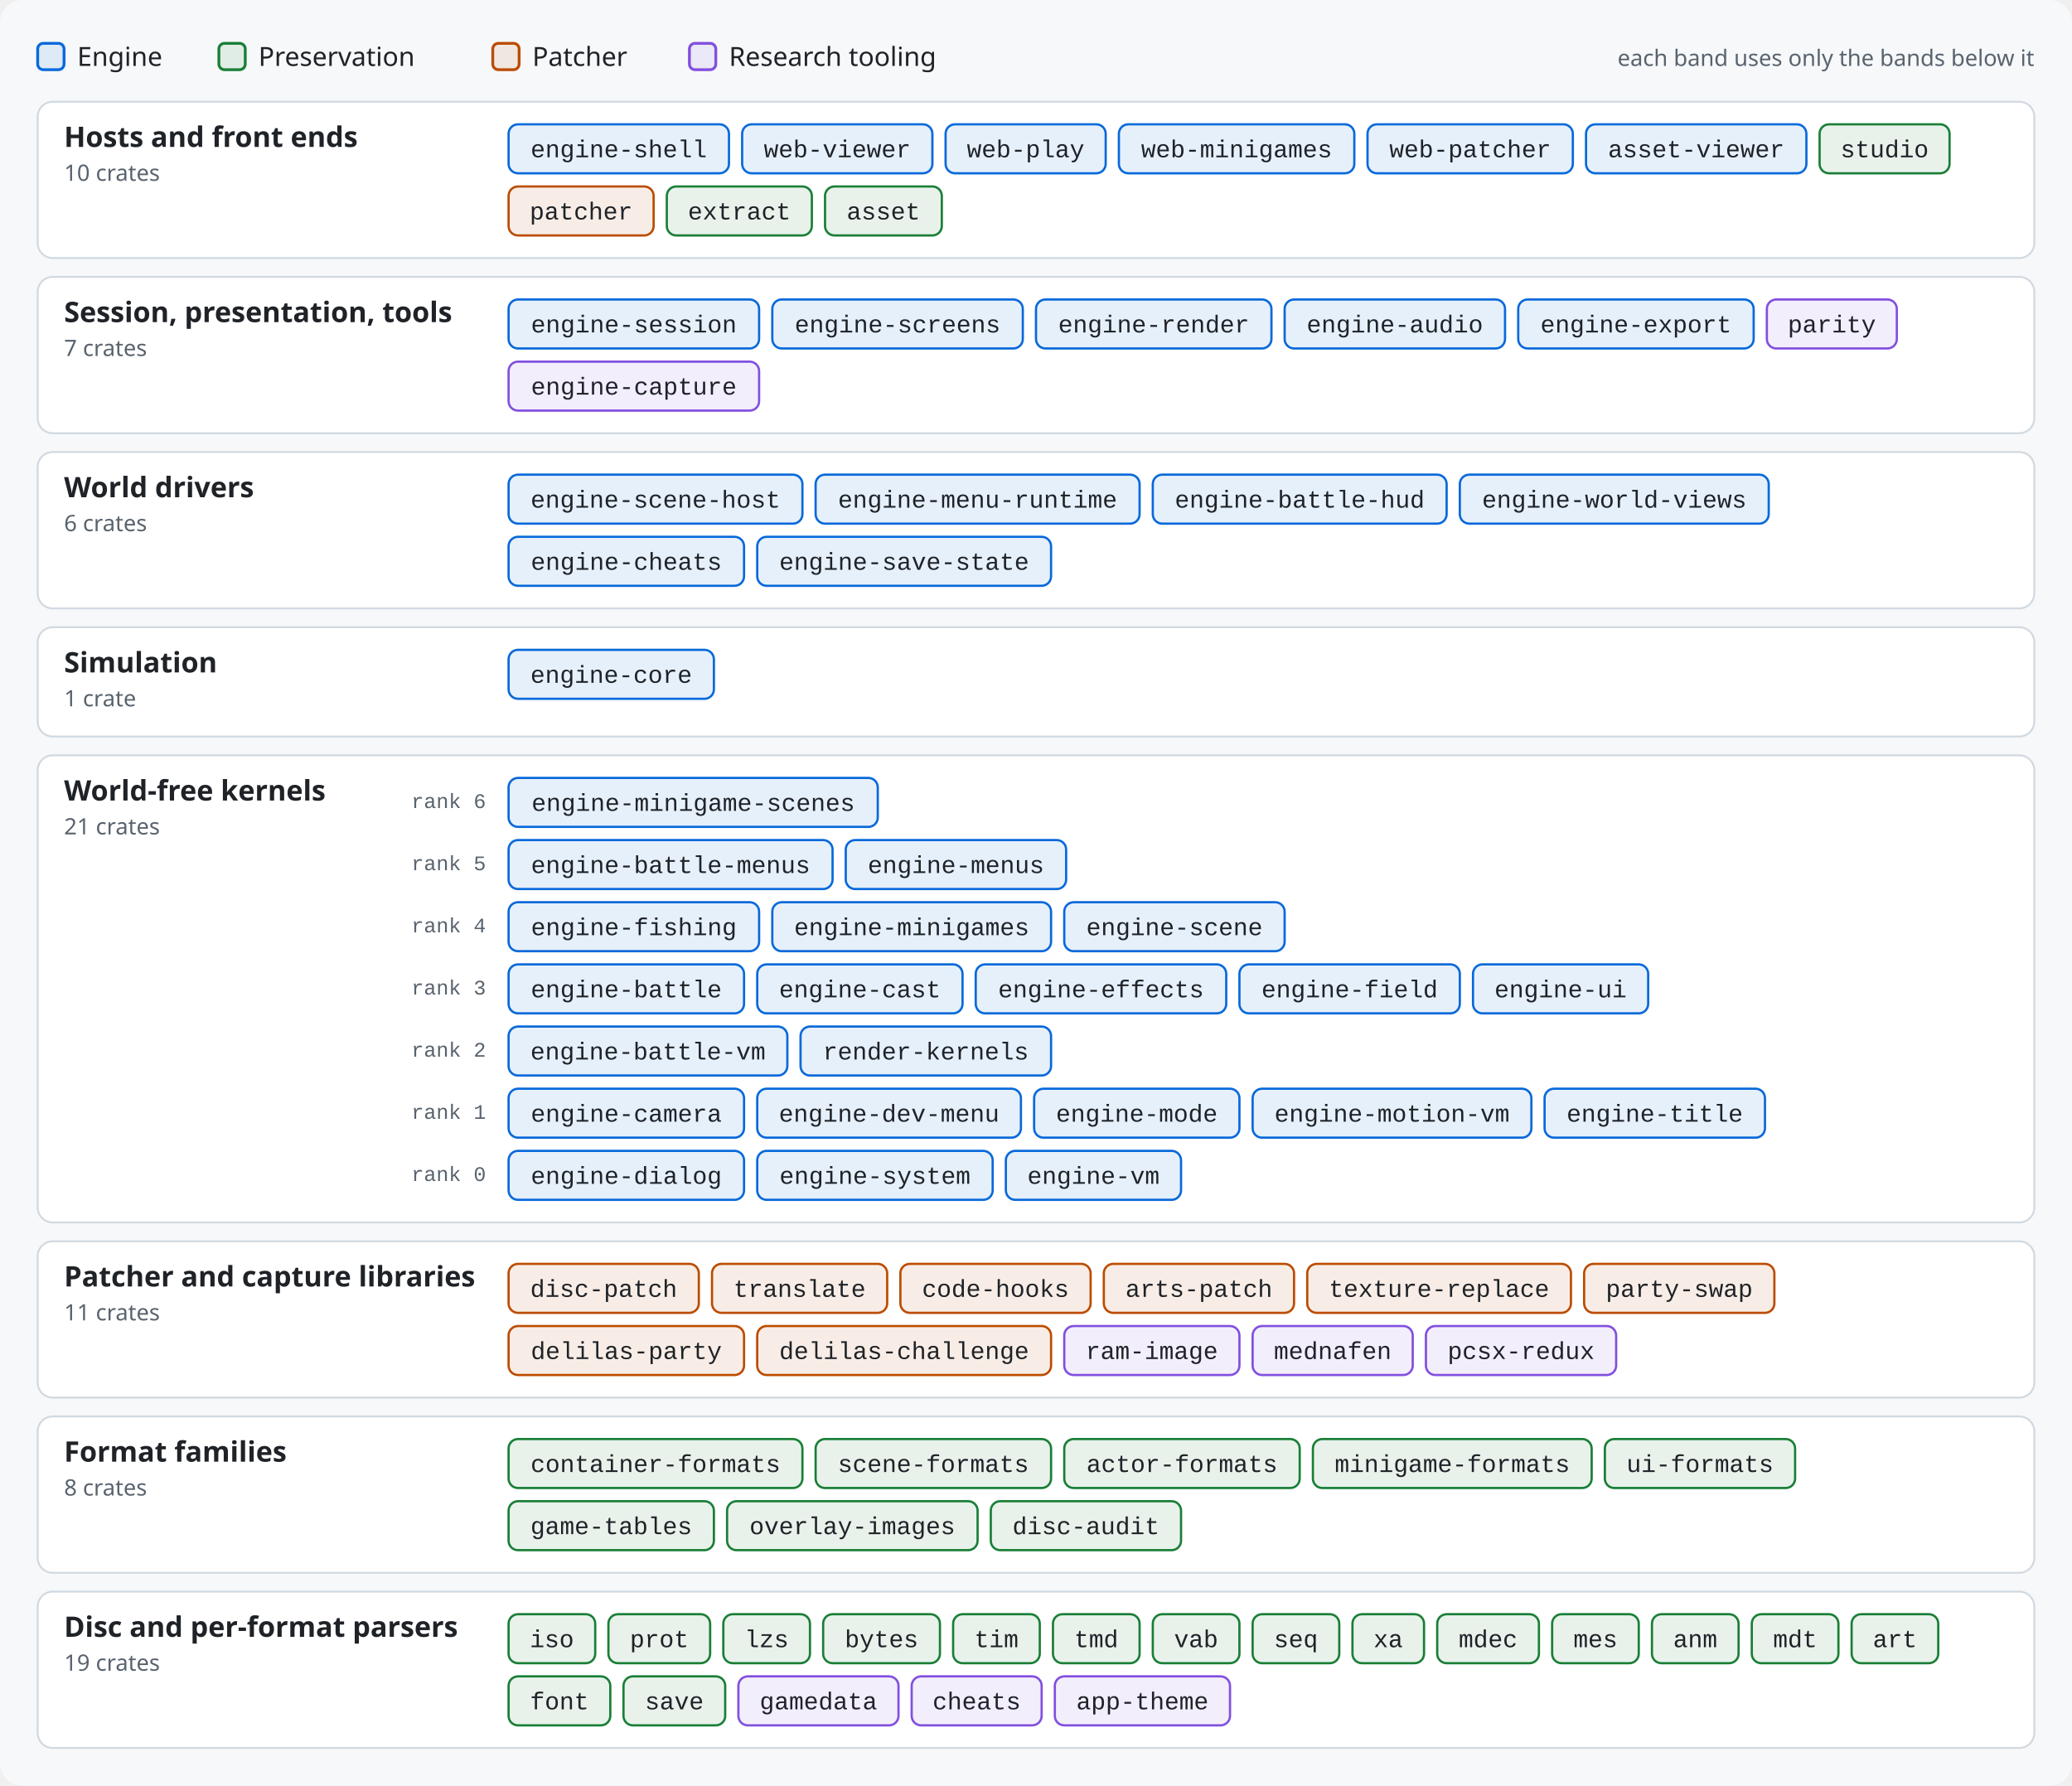
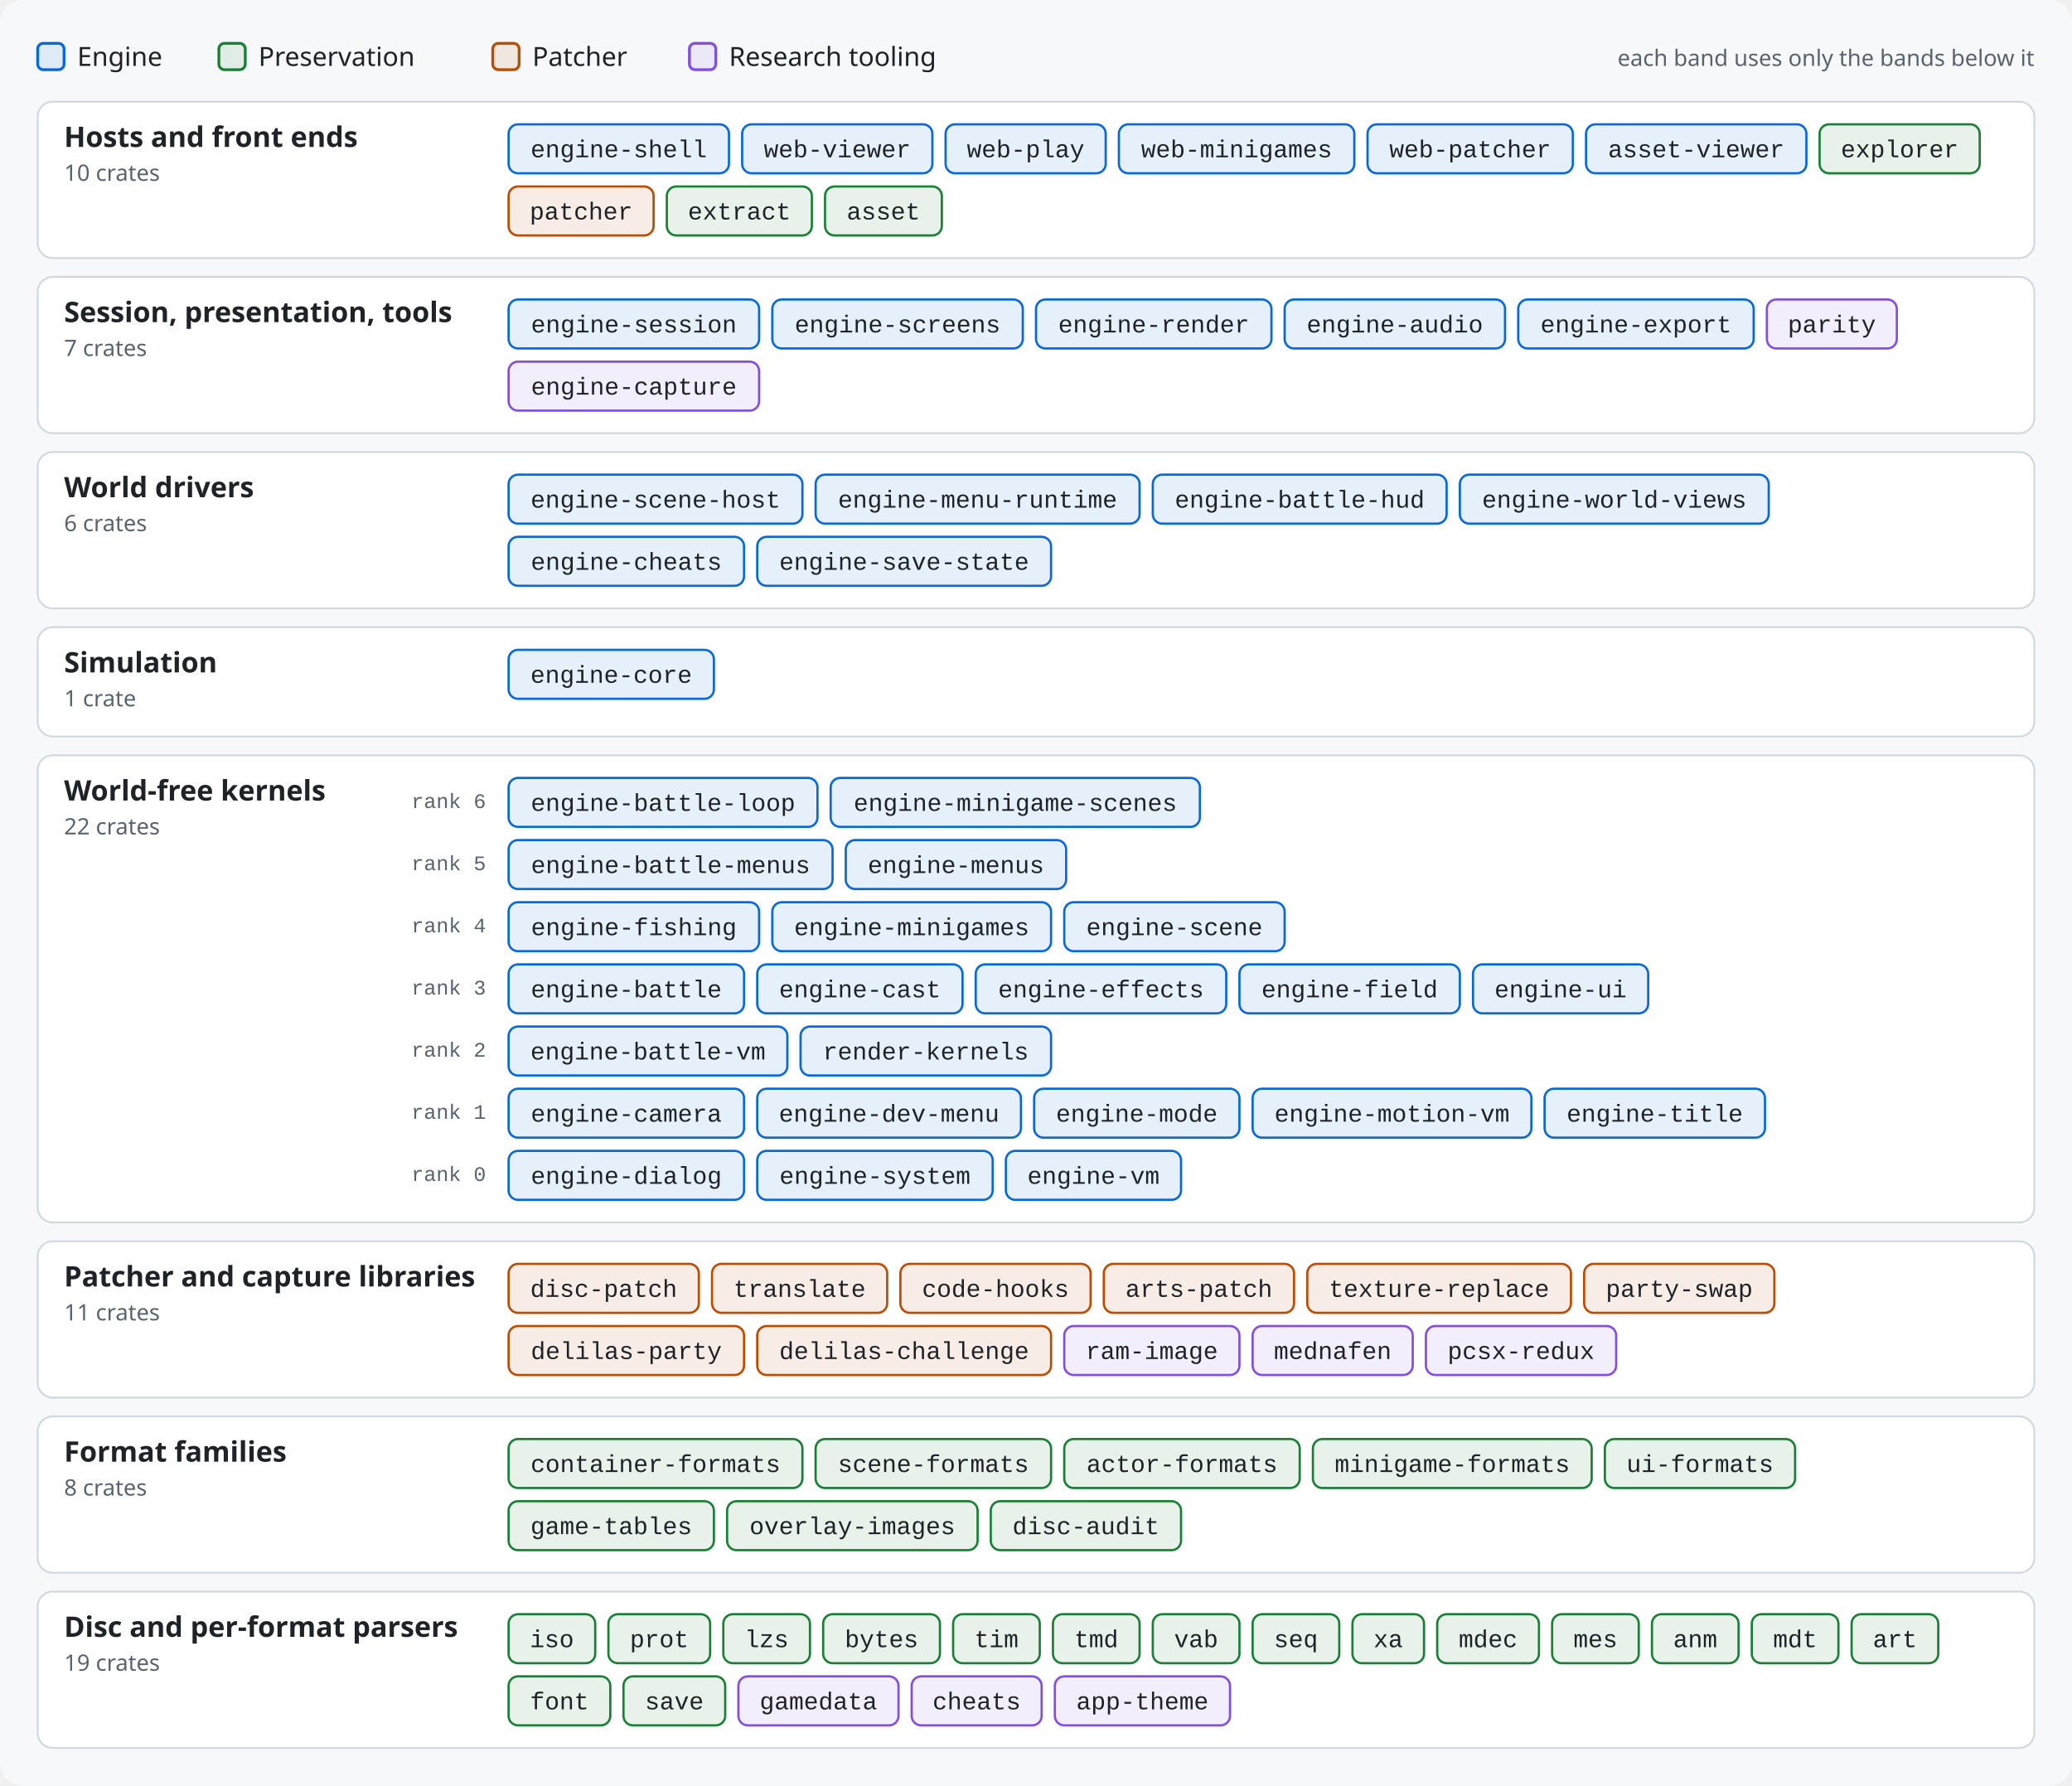
<svg xmlns="http://www.w3.org/2000/svg" viewBox="0 0 1100 948" width="1100" height="948" role="img" aria-labelledby="t d">
  <style>text{font-family:-apple-system, BlinkMacSystemFont, 'Segoe UI', 'Noto Sans', Helvetica, Arial, sans-serif;fill:#1f2328}.ch{font-family:ui-monospace, SFMono-Regular, Menlo, Consolas, 'Liberation Mono', monospace;font-size:13px}.bt{font-size:15px;font-weight:600}.mu{font-size:12px;fill:#59636e}.rk{font-family:ui-monospace, SFMono-Regular, Menlo, Consolas, 'Liberation Mono', monospace;font-size:11px;fill:#59636e}.lg{font-size:14px}</style>
  <rect width="1100" height="948" rx="12" fill="#f6f8fa" />
  <rect x="20" y="23" width="14" height="14" rx="3" fill="#0969da" fill-opacity="0.10" stroke="#0969da" stroke-width="1.5" />
  <text x="41" y="35" class="lg">Engine</text>
  <rect x="116.2" y="23" width="14" height="14" rx="3" fill="#1a7f37" fill-opacity="0.10" stroke="#1a7f37" stroke-width="1.5" />
  <text x="137.2" y="35" class="lg">Preservation</text>
  <rect x="261.6" y="23" width="14" height="14" rx="3" fill="#bc4c00" fill-opacity="0.10" stroke="#bc4c00" stroke-width="1.5" />
  <text x="282.6" y="35" class="lg">Patcher</text>
  <rect x="366" y="23" width="14" height="14" rx="3" fill="#8250df" fill-opacity="0.10" stroke="#8250df" stroke-width="1.5" />
  <text x="387" y="35" class="lg">Research tooling</text>
  <text x="1080" y="35" class="mu" text-anchor="end">each band uses only the bands below it</text>
  <rect x="20" y="54" width="1060" height="83" rx="8" fill="#ffffff" stroke="#d1d9e0" />
  <text x="34" y="78" class="bt">Hosts and front ends</text>
  <text x="34" y="96" class="mu">10 crates</text>
  <g>
    <rect x="270" y="66" width="117" height="26" rx="5" fill="#0969da" fill-opacity="0.10" stroke="#0969da" stroke-width="1.2" />
    <text x="328.5" y="83.5" class="ch" text-anchor="middle">engine-shell</text>
  </g>
  <g>
    <rect x="394" y="66" width="101" height="26" rx="5" fill="#0969da" fill-opacity="0.10" stroke="#0969da" stroke-width="1.2" />
    <text x="444.5" y="83.5" class="ch" text-anchor="middle">web-viewer</text>
  </g>
  <g>
    <rect x="502" y="66" width="85" height="26" rx="5" fill="#0969da" fill-opacity="0.10" stroke="#0969da" stroke-width="1.2" />
    <text x="544.5" y="83.5" class="ch" text-anchor="middle">web-play</text>
  </g>
  <g>
    <rect x="594" y="66" width="125" height="26" rx="5" fill="#0969da" fill-opacity="0.10" stroke="#0969da" stroke-width="1.2" />
    <text x="656.5" y="83.5" class="ch" text-anchor="middle">web-minigames</text>
  </g>
  <g>
    <rect x="726" y="66" width="109" height="26" rx="5" fill="#0969da" fill-opacity="0.10" stroke="#0969da" stroke-width="1.2" />
    <text x="780.5" y="83.5" class="ch" text-anchor="middle">web-patcher</text>
  </g>
  <g>
    <rect x="842" y="66" width="117" height="26" rx="5" fill="#0969da" fill-opacity="0.10" stroke="#0969da" stroke-width="1.2" />
    <text x="900.5" y="83.5" class="ch" text-anchor="middle">asset-viewer</text>
  </g>
  <g>
-     <rect x="966" y="66" width="69" height="26" rx="5" fill="#1a7f37" fill-opacity="0.10" stroke="#1a7f37" stroke-width="1.2" />
-     <text x="1000.5" y="83.5" class="ch" text-anchor="middle">studio</text>
+     <rect x="966" y="66" width="85" height="26" rx="5" fill="#1a7f37" fill-opacity="0.10" stroke="#1a7f37" stroke-width="1.2" />
+     <text x="1008.5" y="83.5" class="ch" text-anchor="middle">explorer</text>
  </g>
  <g>
    <rect x="270" y="99" width="77" height="26" rx="5" fill="#bc4c00" fill-opacity="0.10" stroke="#bc4c00" stroke-width="1.2" />
    <text x="308.5" y="116.5" class="ch" text-anchor="middle">patcher</text>
  </g>
  <g>
    <rect x="354" y="99" width="77" height="26" rx="5" fill="#1a7f37" fill-opacity="0.10" stroke="#1a7f37" stroke-width="1.2" />
    <text x="392.5" y="116.5" class="ch" text-anchor="middle">extract</text>
  </g>
  <g>
    <rect x="438" y="99" width="62" height="26" rx="5" fill="#1a7f37" fill-opacity="0.10" stroke="#1a7f37" stroke-width="1.2" />
    <text x="469.0" y="116.5" class="ch" text-anchor="middle">asset</text>
  </g>
  <rect x="20" y="147" width="1060" height="83" rx="8" fill="#ffffff" stroke="#d1d9e0" />
  <text x="34" y="171" class="bt">Session, presentation, tools</text>
  <text x="34" y="189" class="mu">7 crates</text>
  <g>
    <rect x="270" y="159" width="133" height="26" rx="5" fill="#0969da" fill-opacity="0.10" stroke="#0969da" stroke-width="1.2" />
    <text x="336.5" y="176.5" class="ch" text-anchor="middle">engine-session</text>
  </g>
  <g>
    <rect x="410" y="159" width="133" height="26" rx="5" fill="#0969da" fill-opacity="0.10" stroke="#0969da" stroke-width="1.2" />
    <text x="476.5" y="176.5" class="ch" text-anchor="middle">engine-screens</text>
  </g>
  <g>
    <rect x="550" y="159" width="125" height="26" rx="5" fill="#0969da" fill-opacity="0.10" stroke="#0969da" stroke-width="1.2" />
    <text x="612.5" y="176.5" class="ch" text-anchor="middle">engine-render</text>
  </g>
  <g>
    <rect x="682" y="159" width="117" height="26" rx="5" fill="#0969da" fill-opacity="0.10" stroke="#0969da" stroke-width="1.2" />
    <text x="740.5" y="176.5" class="ch" text-anchor="middle">engine-audio</text>
  </g>
  <g>
    <rect x="806" y="159" width="125" height="26" rx="5" fill="#0969da" fill-opacity="0.10" stroke="#0969da" stroke-width="1.2" />
    <text x="868.5" y="176.5" class="ch" text-anchor="middle">engine-export</text>
  </g>
  <g>
    <rect x="938" y="159" width="69" height="26" rx="5" fill="#8250df" fill-opacity="0.10" stroke="#8250df" stroke-width="1.2" />
    <text x="972.5" y="176.5" class="ch" text-anchor="middle">parity</text>
  </g>
  <g>
    <rect x="270" y="192" width="133" height="26" rx="5" fill="#8250df" fill-opacity="0.10" stroke="#8250df" stroke-width="1.2" />
    <text x="336.5" y="209.5" class="ch" text-anchor="middle">engine-capture</text>
  </g>
  <rect x="20" y="240" width="1060" height="83" rx="8" fill="#ffffff" stroke="#d1d9e0" />
  <text x="34" y="264" class="bt">World drivers</text>
  <text x="34" y="282" class="mu">6 crates</text>
  <g>
    <rect x="270" y="252" width="156" height="26" rx="5" fill="#0969da" fill-opacity="0.10" stroke="#0969da" stroke-width="1.2" />
    <text x="348.0" y="269.5" class="ch" text-anchor="middle">engine-scene-host</text>
  </g>
  <g>
    <rect x="433" y="252" width="172" height="26" rx="5" fill="#0969da" fill-opacity="0.10" stroke="#0969da" stroke-width="1.2" />
    <text x="519.0" y="269.5" class="ch" text-anchor="middle">engine-menu-runtime</text>
  </g>
  <g>
    <rect x="612" y="252" width="156" height="26" rx="5" fill="#0969da" fill-opacity="0.10" stroke="#0969da" stroke-width="1.2" />
    <text x="690.0" y="269.5" class="ch" text-anchor="middle">engine-battle-hud</text>
  </g>
  <g>
    <rect x="775" y="252" width="164" height="26" rx="5" fill="#0969da" fill-opacity="0.10" stroke="#0969da" stroke-width="1.2" />
    <text x="857.0" y="269.5" class="ch" text-anchor="middle">engine-world-views</text>
  </g>
  <g>
    <rect x="270" y="285" width="125" height="26" rx="5" fill="#0969da" fill-opacity="0.10" stroke="#0969da" stroke-width="1.2" />
    <text x="332.5" y="302.5" class="ch" text-anchor="middle">engine-cheats</text>
  </g>
  <g>
    <rect x="402" y="285" width="156" height="26" rx="5" fill="#0969da" fill-opacity="0.10" stroke="#0969da" stroke-width="1.2" />
    <text x="480.0" y="302.5" class="ch" text-anchor="middle">engine-save-state</text>
  </g>
  <rect x="20" y="333" width="1060" height="58" rx="8" fill="#ffffff" stroke="#d1d9e0" />
  <text x="34" y="357" class="bt">Simulation</text>
  <text x="34" y="375" class="mu">1 crate</text>
  <g>
    <rect x="270" y="345" width="109" height="26" rx="5" fill="#0969da" fill-opacity="0.10" stroke="#0969da" stroke-width="1.2" />
    <text x="324.5" y="362.5" class="ch" text-anchor="middle">engine-core</text>
  </g>
  <rect x="20" y="401" width="1060" height="248" rx="8" fill="#ffffff" stroke="#d1d9e0" />
  <text x="34" y="425" class="bt">World-free kernels</text>
-   <text x="34" y="443" class="mu">21 crates</text>
+   <text x="34" y="443" class="mu">22 crates</text>
  <text x="258" y="429" class="rk" text-anchor="end">rank 6</text>
  <g>
-     <rect x="270" y="413" width="196" height="26" rx="5" fill="#0969da" fill-opacity="0.10" stroke="#0969da" stroke-width="1.2" />
-     <text x="368.0" y="430.5" class="ch" text-anchor="middle">engine-minigame-scenes</text>
+     <rect x="270" y="413" width="164" height="26" rx="5" fill="#0969da" fill-opacity="0.10" stroke="#0969da" stroke-width="1.2" />
+     <text x="352.0" y="430.5" class="ch" text-anchor="middle">engine-battle-loop</text>
+   </g>
+   <g>
+     <rect x="441" y="413" width="196" height="26" rx="5" fill="#0969da" fill-opacity="0.10" stroke="#0969da" stroke-width="1.2" />
+     <text x="539.0" y="430.5" class="ch" text-anchor="middle">engine-minigame-scenes</text>
  </g>
  <text x="258" y="462" class="rk" text-anchor="end">rank 5</text>
  <g>
    <rect x="270" y="446" width="172" height="26" rx="5" fill="#0969da" fill-opacity="0.10" stroke="#0969da" stroke-width="1.2" />
    <text x="356.0" y="463.5" class="ch" text-anchor="middle">engine-battle-menus</text>
  </g>
  <g>
    <rect x="449" y="446" width="117" height="26" rx="5" fill="#0969da" fill-opacity="0.10" stroke="#0969da" stroke-width="1.2" />
    <text x="507.5" y="463.5" class="ch" text-anchor="middle">engine-menus</text>
  </g>
  <text x="258" y="495" class="rk" text-anchor="end">rank 4</text>
  <g>
    <rect x="270" y="479" width="133" height="26" rx="5" fill="#0969da" fill-opacity="0.10" stroke="#0969da" stroke-width="1.2" />
    <text x="336.5" y="496.5" class="ch" text-anchor="middle">engine-fishing</text>
  </g>
  <g>
    <rect x="410" y="479" width="148" height="26" rx="5" fill="#0969da" fill-opacity="0.10" stroke="#0969da" stroke-width="1.2" />
    <text x="484.0" y="496.5" class="ch" text-anchor="middle">engine-minigames</text>
  </g>
  <g>
    <rect x="565" y="479" width="117" height="26" rx="5" fill="#0969da" fill-opacity="0.10" stroke="#0969da" stroke-width="1.2" />
    <text x="623.5" y="496.5" class="ch" text-anchor="middle">engine-scene</text>
  </g>
  <text x="258" y="528" class="rk" text-anchor="end">rank 3</text>
  <g>
    <rect x="270" y="512" width="125" height="26" rx="5" fill="#0969da" fill-opacity="0.10" stroke="#0969da" stroke-width="1.2" />
    <text x="332.5" y="529.5" class="ch" text-anchor="middle">engine-battle</text>
  </g>
  <g>
    <rect x="402" y="512" width="109" height="26" rx="5" fill="#0969da" fill-opacity="0.10" stroke="#0969da" stroke-width="1.2" />
    <text x="456.5" y="529.5" class="ch" text-anchor="middle">engine-cast</text>
  </g>
  <g>
    <rect x="518" y="512" width="133" height="26" rx="5" fill="#0969da" fill-opacity="0.10" stroke="#0969da" stroke-width="1.2" />
    <text x="584.5" y="529.5" class="ch" text-anchor="middle">engine-effects</text>
  </g>
  <g>
    <rect x="658" y="512" width="117" height="26" rx="5" fill="#0969da" fill-opacity="0.10" stroke="#0969da" stroke-width="1.2" />
    <text x="716.5" y="529.5" class="ch" text-anchor="middle">engine-field</text>
  </g>
  <g>
    <rect x="782" y="512" width="93" height="26" rx="5" fill="#0969da" fill-opacity="0.10" stroke="#0969da" stroke-width="1.2" />
    <text x="828.5" y="529.5" class="ch" text-anchor="middle">engine-ui</text>
  </g>
  <text x="258" y="561" class="rk" text-anchor="end">rank 2</text>
  <g>
    <rect x="270" y="545" width="148" height="26" rx="5" fill="#0969da" fill-opacity="0.10" stroke="#0969da" stroke-width="1.2" />
    <text x="344.0" y="562.5" class="ch" text-anchor="middle">engine-battle-vm</text>
  </g>
  <g>
    <rect x="425" y="545" width="133" height="26" rx="5" fill="#0969da" fill-opacity="0.10" stroke="#0969da" stroke-width="1.2" />
    <text x="491.5" y="562.5" class="ch" text-anchor="middle">render-kernels</text>
  </g>
  <text x="258" y="594" class="rk" text-anchor="end">rank 1</text>
  <g>
    <rect x="270" y="578" width="125" height="26" rx="5" fill="#0969da" fill-opacity="0.10" stroke="#0969da" stroke-width="1.2" />
    <text x="332.5" y="595.5" class="ch" text-anchor="middle">engine-camera</text>
  </g>
  <g>
    <rect x="402" y="578" width="140" height="26" rx="5" fill="#0969da" fill-opacity="0.10" stroke="#0969da" stroke-width="1.2" />
    <text x="472.0" y="595.5" class="ch" text-anchor="middle">engine-dev-menu</text>
  </g>
  <g>
    <rect x="549" y="578" width="109" height="26" rx="5" fill="#0969da" fill-opacity="0.10" stroke="#0969da" stroke-width="1.2" />
    <text x="603.5" y="595.5" class="ch" text-anchor="middle">engine-mode</text>
  </g>
  <g>
    <rect x="665" y="578" width="148" height="26" rx="5" fill="#0969da" fill-opacity="0.10" stroke="#0969da" stroke-width="1.2" />
    <text x="739.0" y="595.5" class="ch" text-anchor="middle">engine-motion-vm</text>
  </g>
  <g>
    <rect x="820" y="578" width="117" height="26" rx="5" fill="#0969da" fill-opacity="0.10" stroke="#0969da" stroke-width="1.2" />
    <text x="878.5" y="595.5" class="ch" text-anchor="middle">engine-title</text>
  </g>
  <text x="258" y="627" class="rk" text-anchor="end">rank 0</text>
  <g>
    <rect x="270" y="611" width="125" height="26" rx="5" fill="#0969da" fill-opacity="0.10" stroke="#0969da" stroke-width="1.2" />
    <text x="332.5" y="628.5" class="ch" text-anchor="middle">engine-dialog</text>
  </g>
  <g>
    <rect x="402" y="611" width="125" height="26" rx="5" fill="#0969da" fill-opacity="0.10" stroke="#0969da" stroke-width="1.2" />
    <text x="464.5" y="628.5" class="ch" text-anchor="middle">engine-system</text>
  </g>
  <g>
    <rect x="534" y="611" width="93" height="26" rx="5" fill="#0969da" fill-opacity="0.10" stroke="#0969da" stroke-width="1.2" />
    <text x="580.5" y="628.5" class="ch" text-anchor="middle">engine-vm</text>
  </g>
  <rect x="20" y="659" width="1060" height="83" rx="8" fill="#ffffff" stroke="#d1d9e0" />
  <text x="34" y="683" class="bt">Patcher and capture libraries</text>
  <text x="34" y="701" class="mu">11 crates</text>
  <g>
    <rect x="270" y="671" width="101" height="26" rx="5" fill="#bc4c00" fill-opacity="0.10" stroke="#bc4c00" stroke-width="1.2" />
    <text x="320.5" y="688.5" class="ch" text-anchor="middle">disc-patch</text>
  </g>
  <g>
    <rect x="378" y="671" width="93" height="26" rx="5" fill="#bc4c00" fill-opacity="0.10" stroke="#bc4c00" stroke-width="1.2" />
    <text x="424.5" y="688.5" class="ch" text-anchor="middle">translate</text>
  </g>
  <g>
    <rect x="478" y="671" width="101" height="26" rx="5" fill="#bc4c00" fill-opacity="0.10" stroke="#bc4c00" stroke-width="1.2" />
    <text x="528.5" y="688.5" class="ch" text-anchor="middle">code-hooks</text>
  </g>
  <g>
    <rect x="586" y="671" width="101" height="26" rx="5" fill="#bc4c00" fill-opacity="0.10" stroke="#bc4c00" stroke-width="1.2" />
    <text x="636.5" y="688.5" class="ch" text-anchor="middle">arts-patch</text>
  </g>
  <g>
    <rect x="694" y="671" width="140" height="26" rx="5" fill="#bc4c00" fill-opacity="0.10" stroke="#bc4c00" stroke-width="1.2" />
    <text x="764.0" y="688.5" class="ch" text-anchor="middle">texture-replace</text>
  </g>
  <g>
    <rect x="841" y="671" width="101" height="26" rx="5" fill="#bc4c00" fill-opacity="0.10" stroke="#bc4c00" stroke-width="1.2" />
    <text x="891.5" y="688.5" class="ch" text-anchor="middle">party-swap</text>
  </g>
  <g>
    <rect x="270" y="704" width="125" height="26" rx="5" fill="#bc4c00" fill-opacity="0.10" stroke="#bc4c00" stroke-width="1.2" />
    <text x="332.5" y="721.5" class="ch" text-anchor="middle">delilas-party</text>
  </g>
  <g>
    <rect x="402" y="704" width="156" height="26" rx="5" fill="#bc4c00" fill-opacity="0.10" stroke="#bc4c00" stroke-width="1.2" />
    <text x="480.0" y="721.5" class="ch" text-anchor="middle">delilas-challenge</text>
  </g>
  <g>
    <rect x="565" y="704" width="93" height="26" rx="5" fill="#8250df" fill-opacity="0.10" stroke="#8250df" stroke-width="1.2" />
    <text x="611.5" y="721.5" class="ch" text-anchor="middle">ram-image</text>
  </g>
  <g>
    <rect x="665" y="704" width="85" height="26" rx="5" fill="#8250df" fill-opacity="0.10" stroke="#8250df" stroke-width="1.2" />
    <text x="707.5" y="721.5" class="ch" text-anchor="middle">mednafen</text>
  </g>
  <g>
    <rect x="757" y="704" width="101" height="26" rx="5" fill="#8250df" fill-opacity="0.10" stroke="#8250df" stroke-width="1.2" />
    <text x="807.5" y="721.5" class="ch" text-anchor="middle">pcsx-redux</text>
  </g>
  <rect x="20" y="752" width="1060" height="83" rx="8" fill="#ffffff" stroke="#d1d9e0" />
  <text x="34" y="776" class="bt">Format families</text>
  <text x="34" y="794" class="mu">8 crates</text>
  <g>
    <rect x="270" y="764" width="156" height="26" rx="5" fill="#1a7f37" fill-opacity="0.10" stroke="#1a7f37" stroke-width="1.2" />
    <text x="348.0" y="781.5" class="ch" text-anchor="middle">container-formats</text>
  </g>
  <g>
    <rect x="433" y="764" width="125" height="26" rx="5" fill="#1a7f37" fill-opacity="0.10" stroke="#1a7f37" stroke-width="1.2" />
    <text x="495.5" y="781.5" class="ch" text-anchor="middle">scene-formats</text>
  </g>
  <g>
    <rect x="565" y="764" width="125" height="26" rx="5" fill="#1a7f37" fill-opacity="0.10" stroke="#1a7f37" stroke-width="1.2" />
    <text x="627.5" y="781.5" class="ch" text-anchor="middle">actor-formats</text>
  </g>
  <g>
    <rect x="697" y="764" width="148" height="26" rx="5" fill="#1a7f37" fill-opacity="0.10" stroke="#1a7f37" stroke-width="1.2" />
    <text x="771.0" y="781.5" class="ch" text-anchor="middle">minigame-formats</text>
  </g>
  <g>
    <rect x="852" y="764" width="101" height="26" rx="5" fill="#1a7f37" fill-opacity="0.10" stroke="#1a7f37" stroke-width="1.2" />
    <text x="902.5" y="781.5" class="ch" text-anchor="middle">ui-formats</text>
  </g>
  <g>
    <rect x="270" y="797" width="109" height="26" rx="5" fill="#1a7f37" fill-opacity="0.10" stroke="#1a7f37" stroke-width="1.2" />
    <text x="324.5" y="814.5" class="ch" text-anchor="middle">game-tables</text>
  </g>
  <g>
    <rect x="386" y="797" width="133" height="26" rx="5" fill="#1a7f37" fill-opacity="0.10" stroke="#1a7f37" stroke-width="1.2" />
    <text x="452.5" y="814.5" class="ch" text-anchor="middle">overlay-images</text>
  </g>
  <g>
    <rect x="526" y="797" width="101" height="26" rx="5" fill="#1a7f37" fill-opacity="0.10" stroke="#1a7f37" stroke-width="1.2" />
    <text x="576.5" y="814.5" class="ch" text-anchor="middle">disc-audit</text>
  </g>
  <rect x="20" y="845" width="1060" height="83" rx="8" fill="#ffffff" stroke="#d1d9e0" />
  <text x="34" y="869" class="bt">Disc and per-format parsers</text>
  <text x="34" y="887" class="mu">19 crates</text>
  <g>
    <rect x="270" y="857" width="46" height="26" rx="5" fill="#1a7f37" fill-opacity="0.10" stroke="#1a7f37" stroke-width="1.2" />
    <text x="293.0" y="874.5" class="ch" text-anchor="middle">iso</text>
  </g>
  <g>
    <rect x="323" y="857" width="54" height="26" rx="5" fill="#1a7f37" fill-opacity="0.10" stroke="#1a7f37" stroke-width="1.2" />
    <text x="350.0" y="874.5" class="ch" text-anchor="middle">prot</text>
  </g>
  <g>
    <rect x="384" y="857" width="46" height="26" rx="5" fill="#1a7f37" fill-opacity="0.10" stroke="#1a7f37" stroke-width="1.2" />
    <text x="407.0" y="874.5" class="ch" text-anchor="middle">lzs</text>
  </g>
  <g>
    <rect x="437" y="857" width="62" height="26" rx="5" fill="#1a7f37" fill-opacity="0.10" stroke="#1a7f37" stroke-width="1.2" />
    <text x="468.0" y="874.5" class="ch" text-anchor="middle">bytes</text>
  </g>
  <g>
    <rect x="506" y="857" width="46" height="26" rx="5" fill="#1a7f37" fill-opacity="0.10" stroke="#1a7f37" stroke-width="1.2" />
    <text x="529.0" y="874.5" class="ch" text-anchor="middle">tim</text>
  </g>
  <g>
    <rect x="559" y="857" width="46" height="26" rx="5" fill="#1a7f37" fill-opacity="0.10" stroke="#1a7f37" stroke-width="1.2" />
    <text x="582.0" y="874.5" class="ch" text-anchor="middle">tmd</text>
  </g>
  <g>
    <rect x="612" y="857" width="46" height="26" rx="5" fill="#1a7f37" fill-opacity="0.10" stroke="#1a7f37" stroke-width="1.2" />
    <text x="635.0" y="874.5" class="ch" text-anchor="middle">vab</text>
  </g>
  <g>
    <rect x="665" y="857" width="46" height="26" rx="5" fill="#1a7f37" fill-opacity="0.10" stroke="#1a7f37" stroke-width="1.2" />
    <text x="688.0" y="874.5" class="ch" text-anchor="middle">seq</text>
  </g>
  <g>
    <rect x="718" y="857" width="38" height="26" rx="5" fill="#1a7f37" fill-opacity="0.10" stroke="#1a7f37" stroke-width="1.2" />
    <text x="737.0" y="874.5" class="ch" text-anchor="middle">xa</text>
  </g>
  <g>
    <rect x="763" y="857" width="54" height="26" rx="5" fill="#1a7f37" fill-opacity="0.10" stroke="#1a7f37" stroke-width="1.2" />
    <text x="790.0" y="874.5" class="ch" text-anchor="middle">mdec</text>
  </g>
  <g>
    <rect x="824" y="857" width="46" height="26" rx="5" fill="#1a7f37" fill-opacity="0.10" stroke="#1a7f37" stroke-width="1.2" />
    <text x="847.0" y="874.5" class="ch" text-anchor="middle">mes</text>
  </g>
  <g>
    <rect x="877" y="857" width="46" height="26" rx="5" fill="#1a7f37" fill-opacity="0.10" stroke="#1a7f37" stroke-width="1.2" />
    <text x="900.0" y="874.5" class="ch" text-anchor="middle">anm</text>
  </g>
  <g>
    <rect x="930" y="857" width="46" height="26" rx="5" fill="#1a7f37" fill-opacity="0.10" stroke="#1a7f37" stroke-width="1.2" />
    <text x="953.0" y="874.5" class="ch" text-anchor="middle">mdt</text>
  </g>
  <g>
    <rect x="983" y="857" width="46" height="26" rx="5" fill="#1a7f37" fill-opacity="0.10" stroke="#1a7f37" stroke-width="1.2" />
    <text x="1006.0" y="874.5" class="ch" text-anchor="middle">art</text>
  </g>
  <g>
    <rect x="270" y="890" width="54" height="26" rx="5" fill="#1a7f37" fill-opacity="0.10" stroke="#1a7f37" stroke-width="1.2" />
    <text x="297.0" y="907.5" class="ch" text-anchor="middle">font</text>
  </g>
  <g>
    <rect x="331" y="890" width="54" height="26" rx="5" fill="#1a7f37" fill-opacity="0.10" stroke="#1a7f37" stroke-width="1.2" />
    <text x="358.0" y="907.5" class="ch" text-anchor="middle">save</text>
  </g>
  <g>
    <rect x="392" y="890" width="85" height="26" rx="5" fill="#8250df" fill-opacity="0.10" stroke="#8250df" stroke-width="1.2" />
    <text x="434.5" y="907.5" class="ch" text-anchor="middle">gamedata</text>
  </g>
  <g>
    <rect x="484" y="890" width="69" height="26" rx="5" fill="#8250df" fill-opacity="0.10" stroke="#8250df" stroke-width="1.2" />
    <text x="518.5" y="907.5" class="ch" text-anchor="middle">cheats</text>
  </g>
  <g>
    <rect x="560" y="890" width="93" height="26" rx="5" fill="#8250df" fill-opacity="0.10" stroke="#8250df" stroke-width="1.2" />
    <text x="606.5" y="907.5" class="ch" text-anchor="middle">app-theme</text>
  </g>
</svg>
